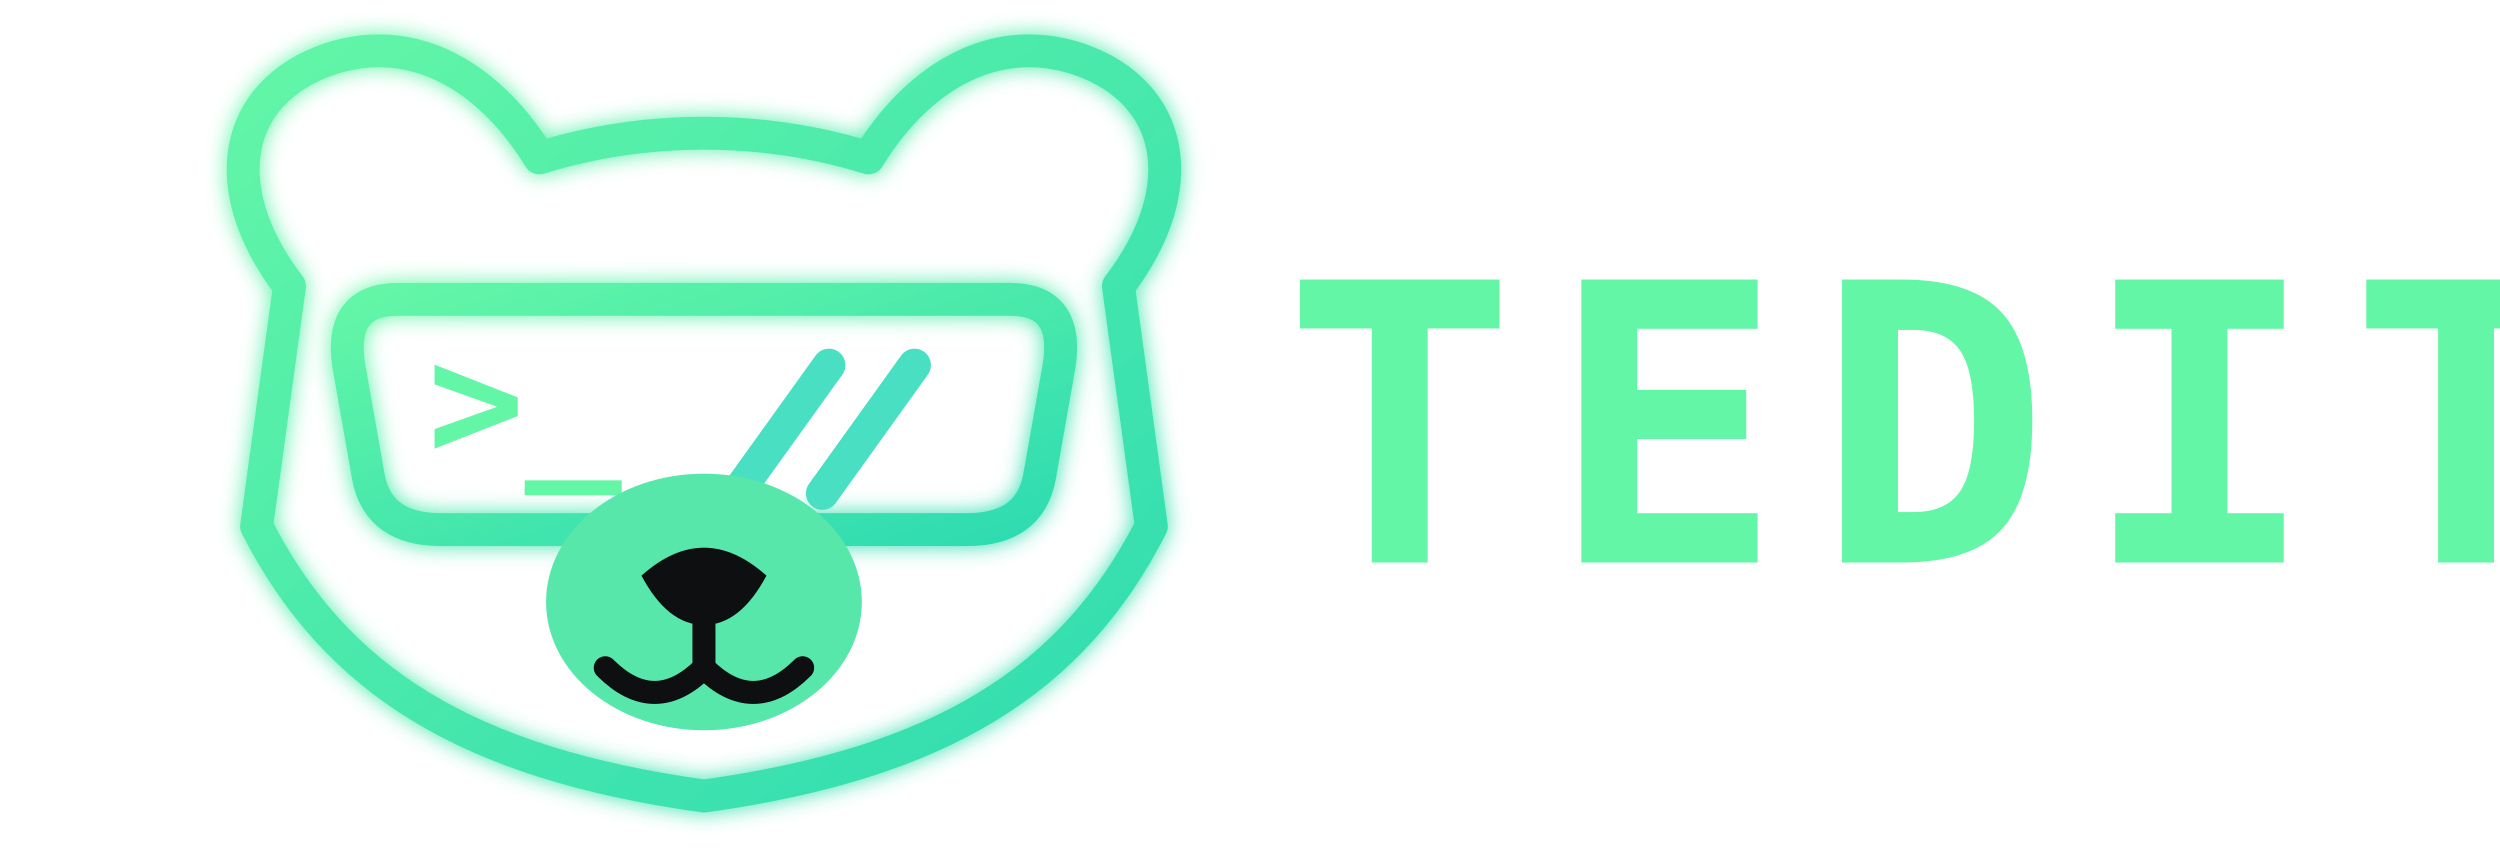
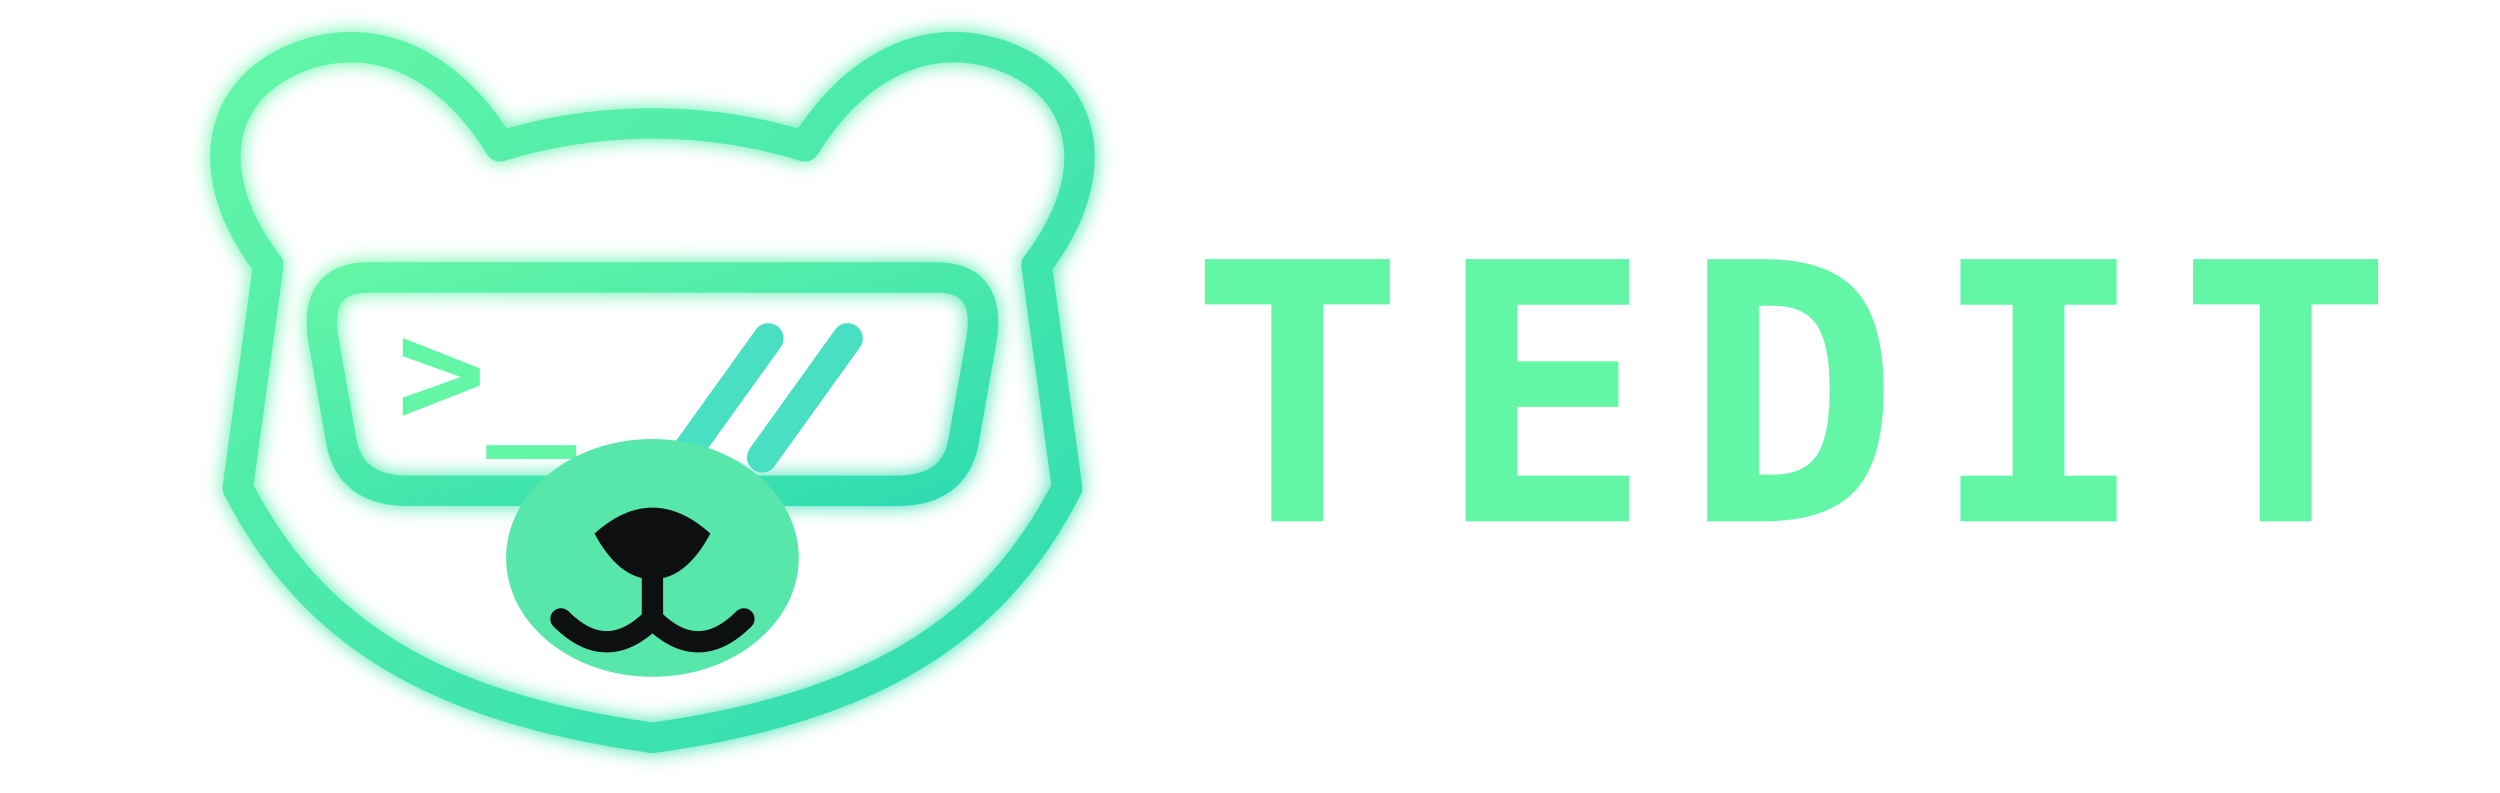
- <svg xmlns="http://www.w3.org/2000/svg" viewBox="0 0 760 260" role="img" aria-labelledby="title desc">
+ <svg xmlns="http://www.w3.org/2000/svg" viewBox="0 0 820 260" role="img" aria-labelledby="title desc">
  <defs>
    <linearGradient id="g" x1="0" y1="0" x2="1" y2="1">
      <stop offset="0" stop-color="#63f6a7" />
      <stop offset="1" stop-color="#2edbb1" />
    </linearGradient>
    <filter id="glow" x="-30%" y="-30%" width="160%" height="160%">
      <feGaussianBlur stdDeviation="3.2" result="b" />
      <feMerge>
        <feMergeNode in="b" />
        <feMergeNode in="SourceGraphic" />
      </feMerge>
    </filter>
  </defs>
  <g fill="none" stroke="url(#g)" stroke-width="10" stroke-linecap="round" stroke-linejoin="round" filter="url(#glow)">
    <path d="M88 87 C65 57 71 28 100 18 C127 9 150 25 164 48 C196 38 232 38 264 48 C278 25 301 9 328 18 C357 28 363 57 340 87 L350 160 C326 207 286 232 214 242 C142 232 102 207 78 160 Z" />
    <path d="M121 91 H307 Q325 91 322 111 L316 145 Q313 161 294 161 H134 Q115 161 112 145 L106 111 Q103 91 121 91 Z" />
  </g>
  <g font-family="ui-monospace, SFMono-Regular, Menlo, Consolas, monospace" font-weight="800">
    <text x="130" y="139" font-size="49" fill="#63f6a7">&gt;_</text>
  </g>
  <g stroke="#49dfc2" stroke-width="10" stroke-linecap="round">
    <path d="M252 111 l-28 39" />
    <path d="M278 111 l-28 39" />
  </g>
  <ellipse cx="214" cy="183" rx="48" ry="39" fill="#58e7aa" />
  <path d="M195 175 Q214 158 233 175 Q225 190 214 190 Q203 190 195 175Z" fill="#0d0f10" />
  <path d="M214 190 v13 M214 203 q-15 15 -30 0 M214 203 q15 15 30 0" fill="none" stroke="#0d0f10" stroke-width="7" stroke-linecap="round" />
  <g fill="#63f6a7" font-family="ui-monospace, SFMono-Regular, Menlo, Consolas, monospace" font-weight="900" font-size="118" letter-spacing="10">
    <text x="390" y="171">TEDIT</text>
  </g>
</svg>
